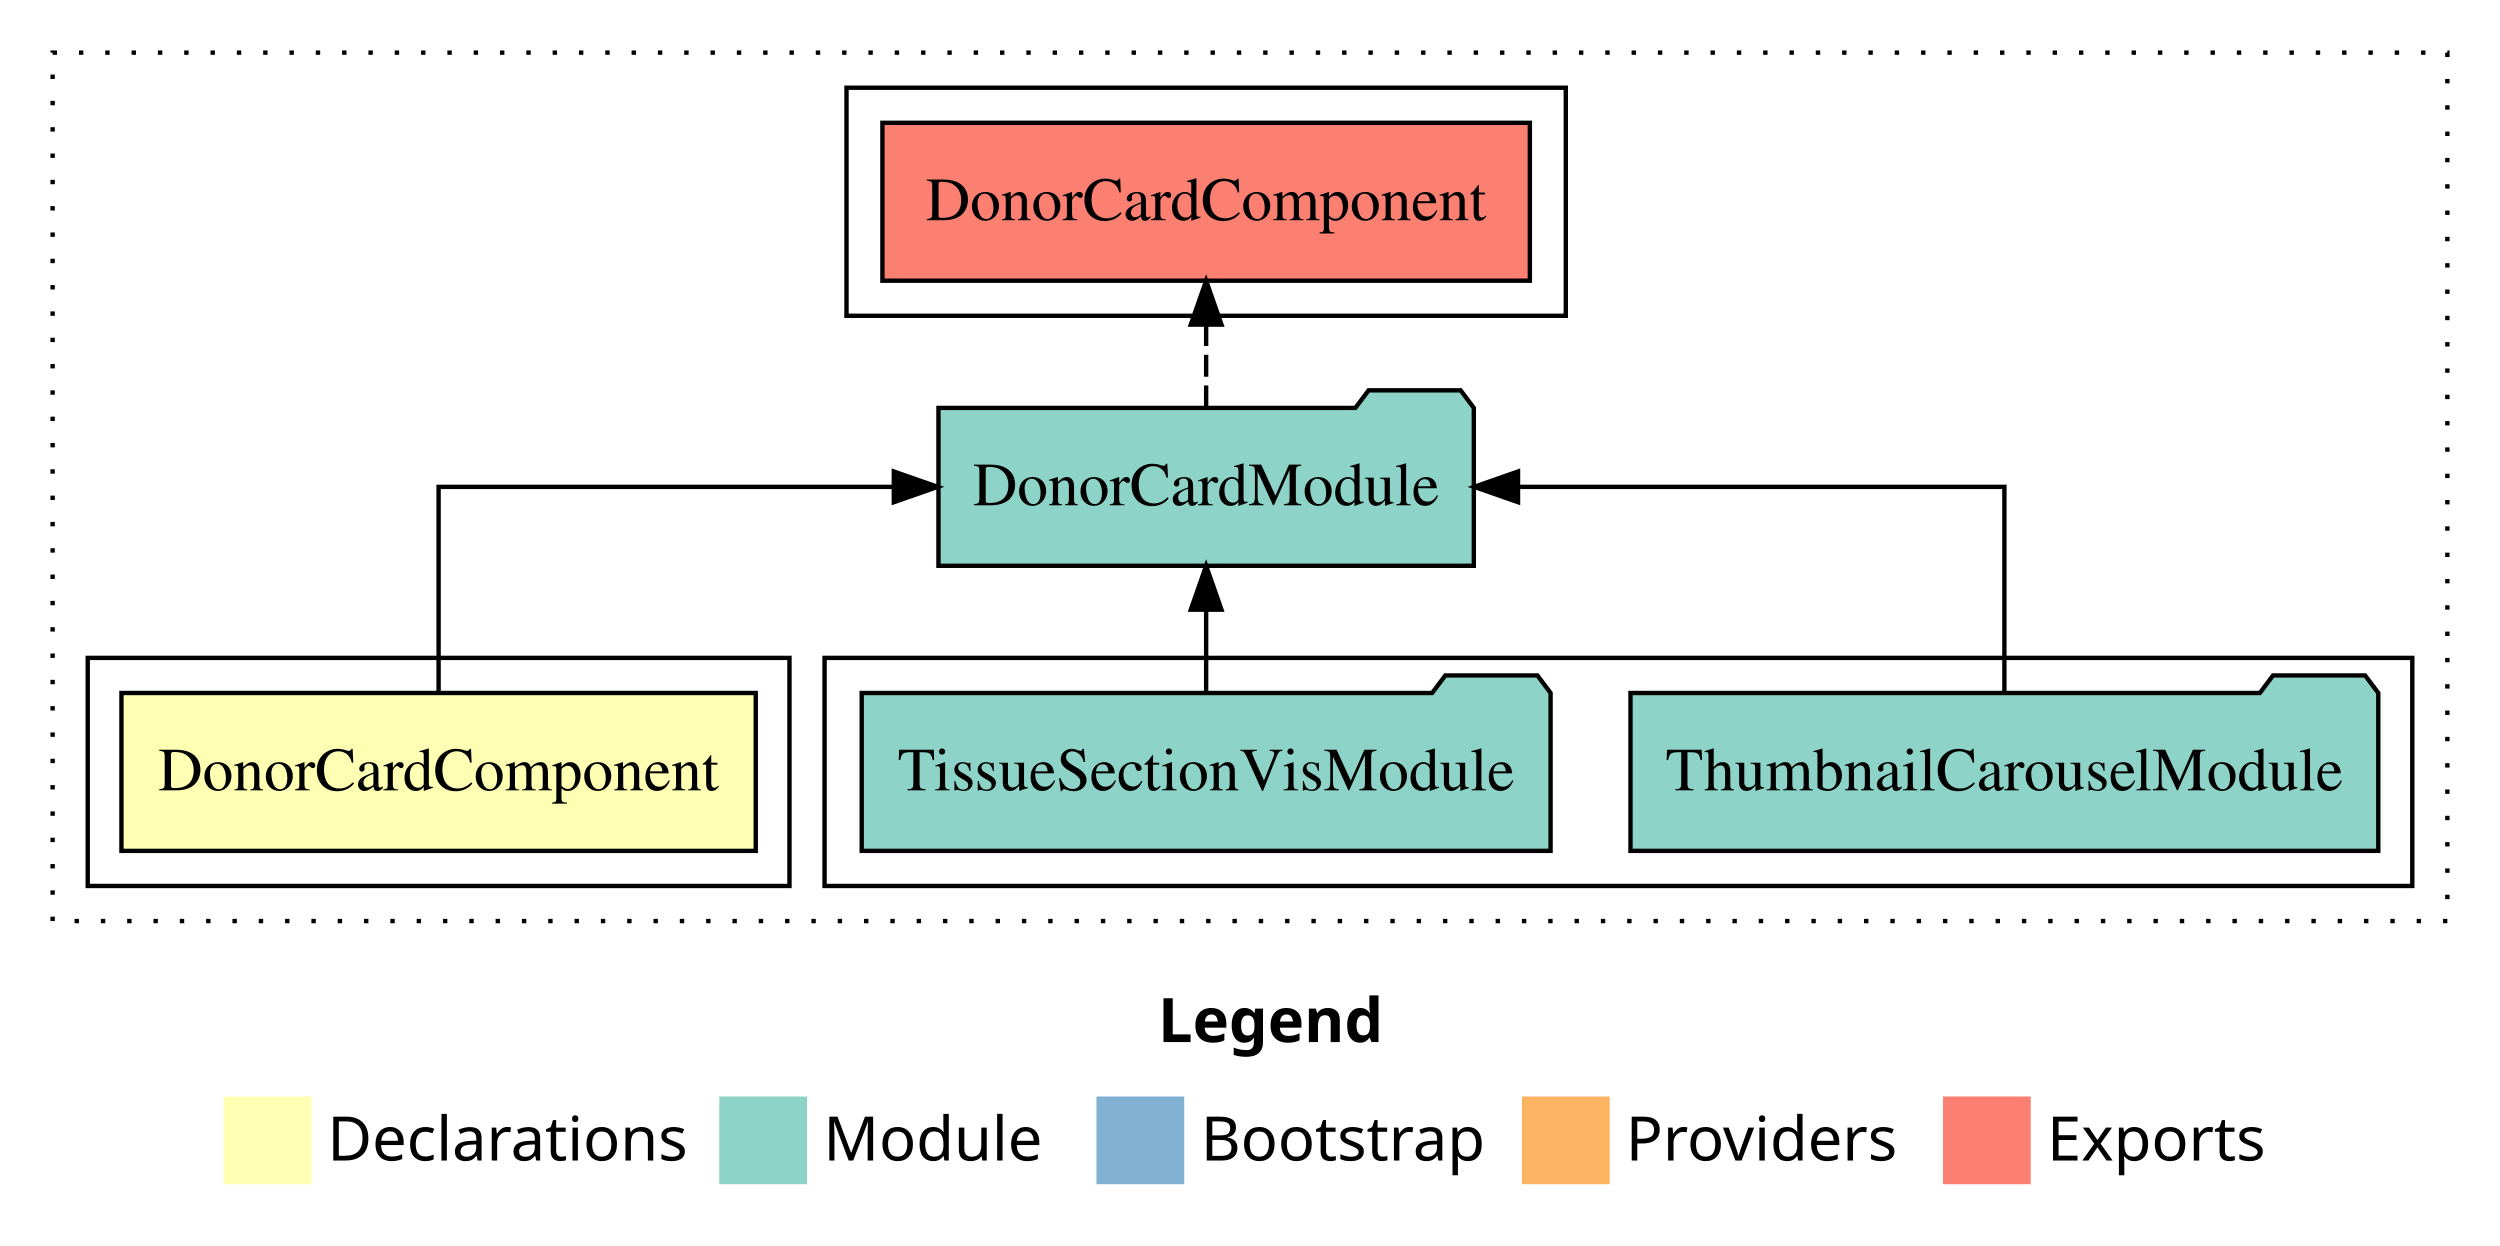
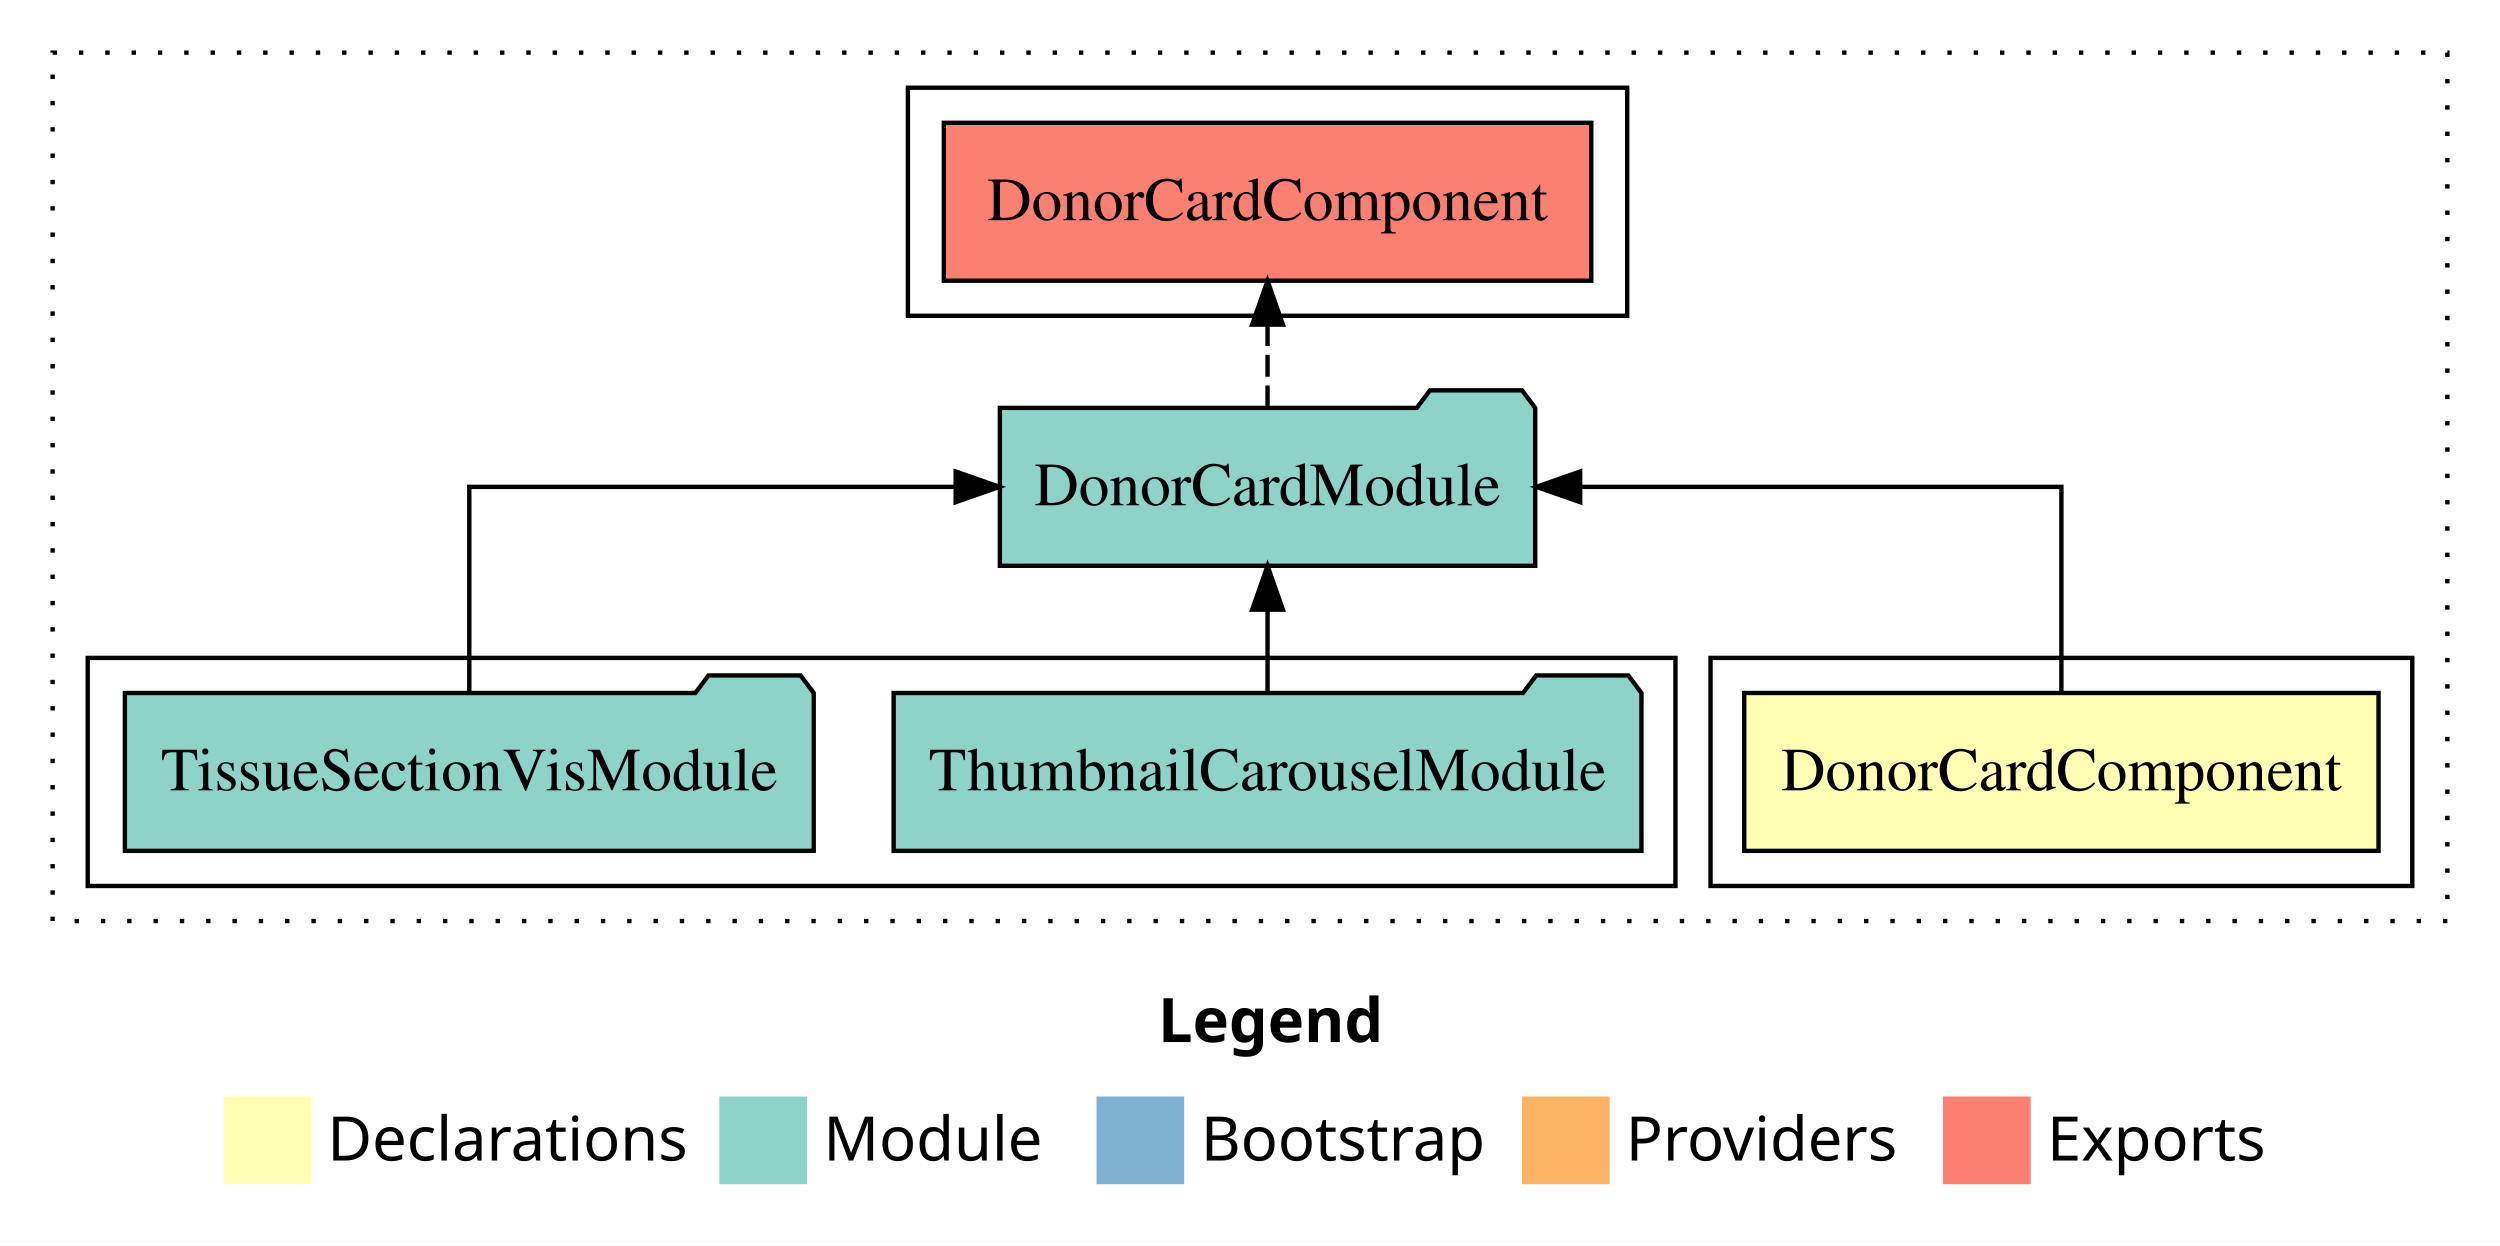
<svg xmlns="http://www.w3.org/2000/svg" width="570pt" height="284pt" viewBox="0.00 0.00 570.00 284.00">
  <g id="graph0" class="graph" transform="scale(1 1) rotate(0) translate(4 280)">
    <polygon fill="white" stroke="transparent" points="-4,4 -4,-280 566,-280 566,4 -4,4" />
    <text text-anchor="start" x="260.01" y="-42.4" font-family="Times-12" font-weight="bold" font-size="14.00">Legend</text>
    <polygon fill="#ffffb3" stroke="transparent" points="47,-10 47,-30 67,-30 67,-10 47,-10" />
    <text text-anchor="start" x="70.63" y="-15.4" font-family="Times-12" font-size="14.00">  Declarations</text>
    <polygon fill="#8dd3c7" stroke="transparent" points="160,-10 160,-30 180,-30 180,-10 160,-10" />
    <text text-anchor="start" x="183.73" y="-15.4" font-family="Times-12" font-size="14.00">  Module</text>
    <polygon fill="#80b1d3" stroke="transparent" points="246,-10 246,-30 266,-30 266,-10 246,-10" />
    <text text-anchor="start" x="269.78" y="-15.4" font-family="Times-12" font-size="14.00">  Bootstrap</text>
    <polygon fill="#fdb462" stroke="transparent" points="343,-10 343,-30 363,-30 363,-10 343,-10" />
    <text text-anchor="start" x="366.67" y="-15.4" font-family="Times-12" font-size="14.00">  Providers</text>
    <polygon fill="#fb8072" stroke="transparent" points="439,-10 439,-30 459,-30 459,-10 439,-10" />
    <text text-anchor="start" x="462.73" y="-15.4" font-family="Times-12" font-size="14.00">  Exports</text>
    <g id="clust1" class="cluster">
      <polygon fill="none" stroke="black" stroke-dasharray="1,5" points="8,-70 8,-268 554,-268 554,-70 8,-70" />
    </g>
-     <g id="clust4" class="cluster">
-       <polygon fill="none" stroke="black" points="184,-78 184,-130 546,-130 546,-78 184,-78" />
+     <g id="clust2" class="cluster">
+       <polygon fill="none" stroke="black" points="386,-78 386,-130 546,-130 546,-78 386,-78" />
    </g>
    <g id="clust5" class="cluster">
-       <polygon fill="none" stroke="black" points="189,-208 189,-260 353,-260 353,-208 189,-208" />
+       <polygon fill="none" stroke="black" points="203,-208 203,-260 367,-260 367,-208 203,-208" />
    </g>
-     <g id="clust2" class="cluster">
-       <polygon fill="none" stroke="black" points="16,-78 16,-130 176,-130 176,-78 16,-78" />
+     <g id="clust4" class="cluster">
+       <polygon fill="none" stroke="black" points="16,-78 16,-130 378,-130 378,-78 16,-78" />
    </g>
    <g id="node1" class="node">
-       <polygon fill="#ffffb3" stroke="black" points="168.31,-122 23.69,-122 23.69,-86 168.31,-86 168.31,-122" />
-       <text text-anchor="middle" x="96" y="-99.8" font-family="Times,serif" font-size="14.00">DonorCardComponent</text>
+       <polygon fill="#ffffb3" stroke="black" points="538.31,-122 393.69,-122 393.69,-86 538.31,-86 538.31,-122" />
+       <text text-anchor="middle" x="466" y="-99.8" font-family="Times,serif" font-size="14.00">DonorCardComponent</text>
    </g>
    <g id="node2" class="node">
-       <polygon fill="#8dd3c7" stroke="black" points="332.03,-187 329.03,-191 308.03,-191 305.03,-187 209.97,-187 209.97,-151 332.03,-151 332.03,-187" />
-       <text text-anchor="middle" x="271" y="-164.8" font-family="Times,serif" font-size="14.00">DonorCardModule</text>
+       <polygon fill="#8dd3c7" stroke="black" points="346.03,-187 343.03,-191 322.03,-191 319.03,-187 223.97,-187 223.97,-151 346.03,-151 346.03,-187" />
+       <text text-anchor="middle" x="285" y="-164.8" font-family="Times,serif" font-size="14.00">DonorCardModule</text>
    </g>
    <g id="edge1" class="edge">
-       <path fill="none" stroke="black" d="M96,-122.11C96,-141.34 96,-169 96,-169 96,-169 199.79,-169 199.79,-169" />
-       <polygon fill="black" stroke="black" points="199.79,-172.5 209.79,-169 199.79,-165.5 199.79,-172.5" />
+       <path fill="none" stroke="black" d="M466,-122.11C466,-141.34 466,-169 466,-169 466,-169 356.28,-169 356.28,-169" />
+       <polygon fill="black" stroke="black" points="356.28,-165.5 346.28,-169 356.28,-172.5 356.28,-165.5" />
    </g>
    <g id="node5" class="node">
-       <polygon fill="#fb8072" stroke="black" points="344.81,-252 197.19,-252 197.19,-216 344.81,-216 344.81,-252" />
-       <text text-anchor="middle" x="271" y="-229.8" font-family="Times,serif" font-size="14.00">DonorCardComponent </text>
+       <polygon fill="#fb8072" stroke="black" points="358.81,-252 211.19,-252 211.19,-216 358.81,-216 358.81,-252" />
+       <text text-anchor="middle" x="285" y="-229.8" font-family="Times,serif" font-size="14.00">DonorCardComponent </text>
    </g>
    <g id="edge4" class="edge">
-       <path fill="none" stroke="black" stroke-dasharray="5,2" d="M271,-187.11C271,-187.11 271,-205.99 271,-205.99" />
-       <polygon fill="black" stroke="black" points="267.5,-205.99 271,-215.99 274.5,-205.99 267.5,-205.99" />
+       <path fill="none" stroke="black" stroke-dasharray="5,2" d="M285,-187.11C285,-187.11 285,-205.99 285,-205.99" />
+       <polygon fill="black" stroke="black" points="281.5,-205.99 285,-215.99 288.5,-205.99 281.5,-205.99" />
    </g>
    <g id="node3" class="node">
-       <polygon fill="#8dd3c7" stroke="black" points="538.25,-122 535.25,-126 514.25,-126 511.25,-122 367.75,-122 367.75,-86 538.25,-86 538.25,-122" />
-       <text text-anchor="middle" x="453" y="-99.8" font-family="Times,serif" font-size="14.00">ThumbnailCarouselModule</text>
+       <polygon fill="#8dd3c7" stroke="black" points="370.25,-122 367.25,-126 346.25,-126 343.25,-122 199.75,-122 199.75,-86 370.25,-86 370.25,-122" />
+       <text text-anchor="middle" x="285" y="-99.8" font-family="Times,serif" font-size="14.00">ThumbnailCarouselModule</text>
    </g>
    <g id="edge2" class="edge">
-       <path fill="none" stroke="black" d="M453,-122.11C453,-141.34 453,-169 453,-169 453,-169 342.11,-169 342.11,-169" />
-       <polygon fill="black" stroke="black" points="342.11,-165.5 332.11,-169 342.11,-172.5 342.11,-165.5" />
+       <path fill="none" stroke="black" d="M285,-122.11C285,-122.11 285,-140.99 285,-140.99" />
+       <polygon fill="black" stroke="black" points="281.5,-140.99 285,-150.99 288.5,-140.99 281.5,-140.99" />
    </g>
    <g id="node4" class="node">
-       <polygon fill="#8dd3c7" stroke="black" points="349.53,-122 346.53,-126 325.53,-126 322.53,-122 192.47,-122 192.47,-86 349.53,-86 349.53,-122" />
-       <text text-anchor="middle" x="271" y="-99.8" font-family="Times,serif" font-size="14.00">TissueSectionVisModule</text>
+       <polygon fill="#8dd3c7" stroke="black" points="181.53,-122 178.53,-126 157.53,-126 154.53,-122 24.47,-122 24.47,-86 181.53,-86 181.53,-122" />
+       <text text-anchor="middle" x="103" y="-99.8" font-family="Times,serif" font-size="14.00">TissueSectionVisModule</text>
    </g>
    <g id="edge3" class="edge">
-       <path fill="none" stroke="black" d="M271,-122.11C271,-122.11 271,-140.99 271,-140.99" />
-       <polygon fill="black" stroke="black" points="267.5,-140.99 271,-150.99 274.5,-140.99 267.5,-140.99" />
+       <path fill="none" stroke="black" d="M103,-122.11C103,-141.34 103,-169 103,-169 103,-169 213.89,-169 213.89,-169" />
+       <polygon fill="black" stroke="black" points="213.89,-172.5 223.89,-169 213.89,-165.5 213.89,-172.5" />
    </g>
  </g>
</svg>
